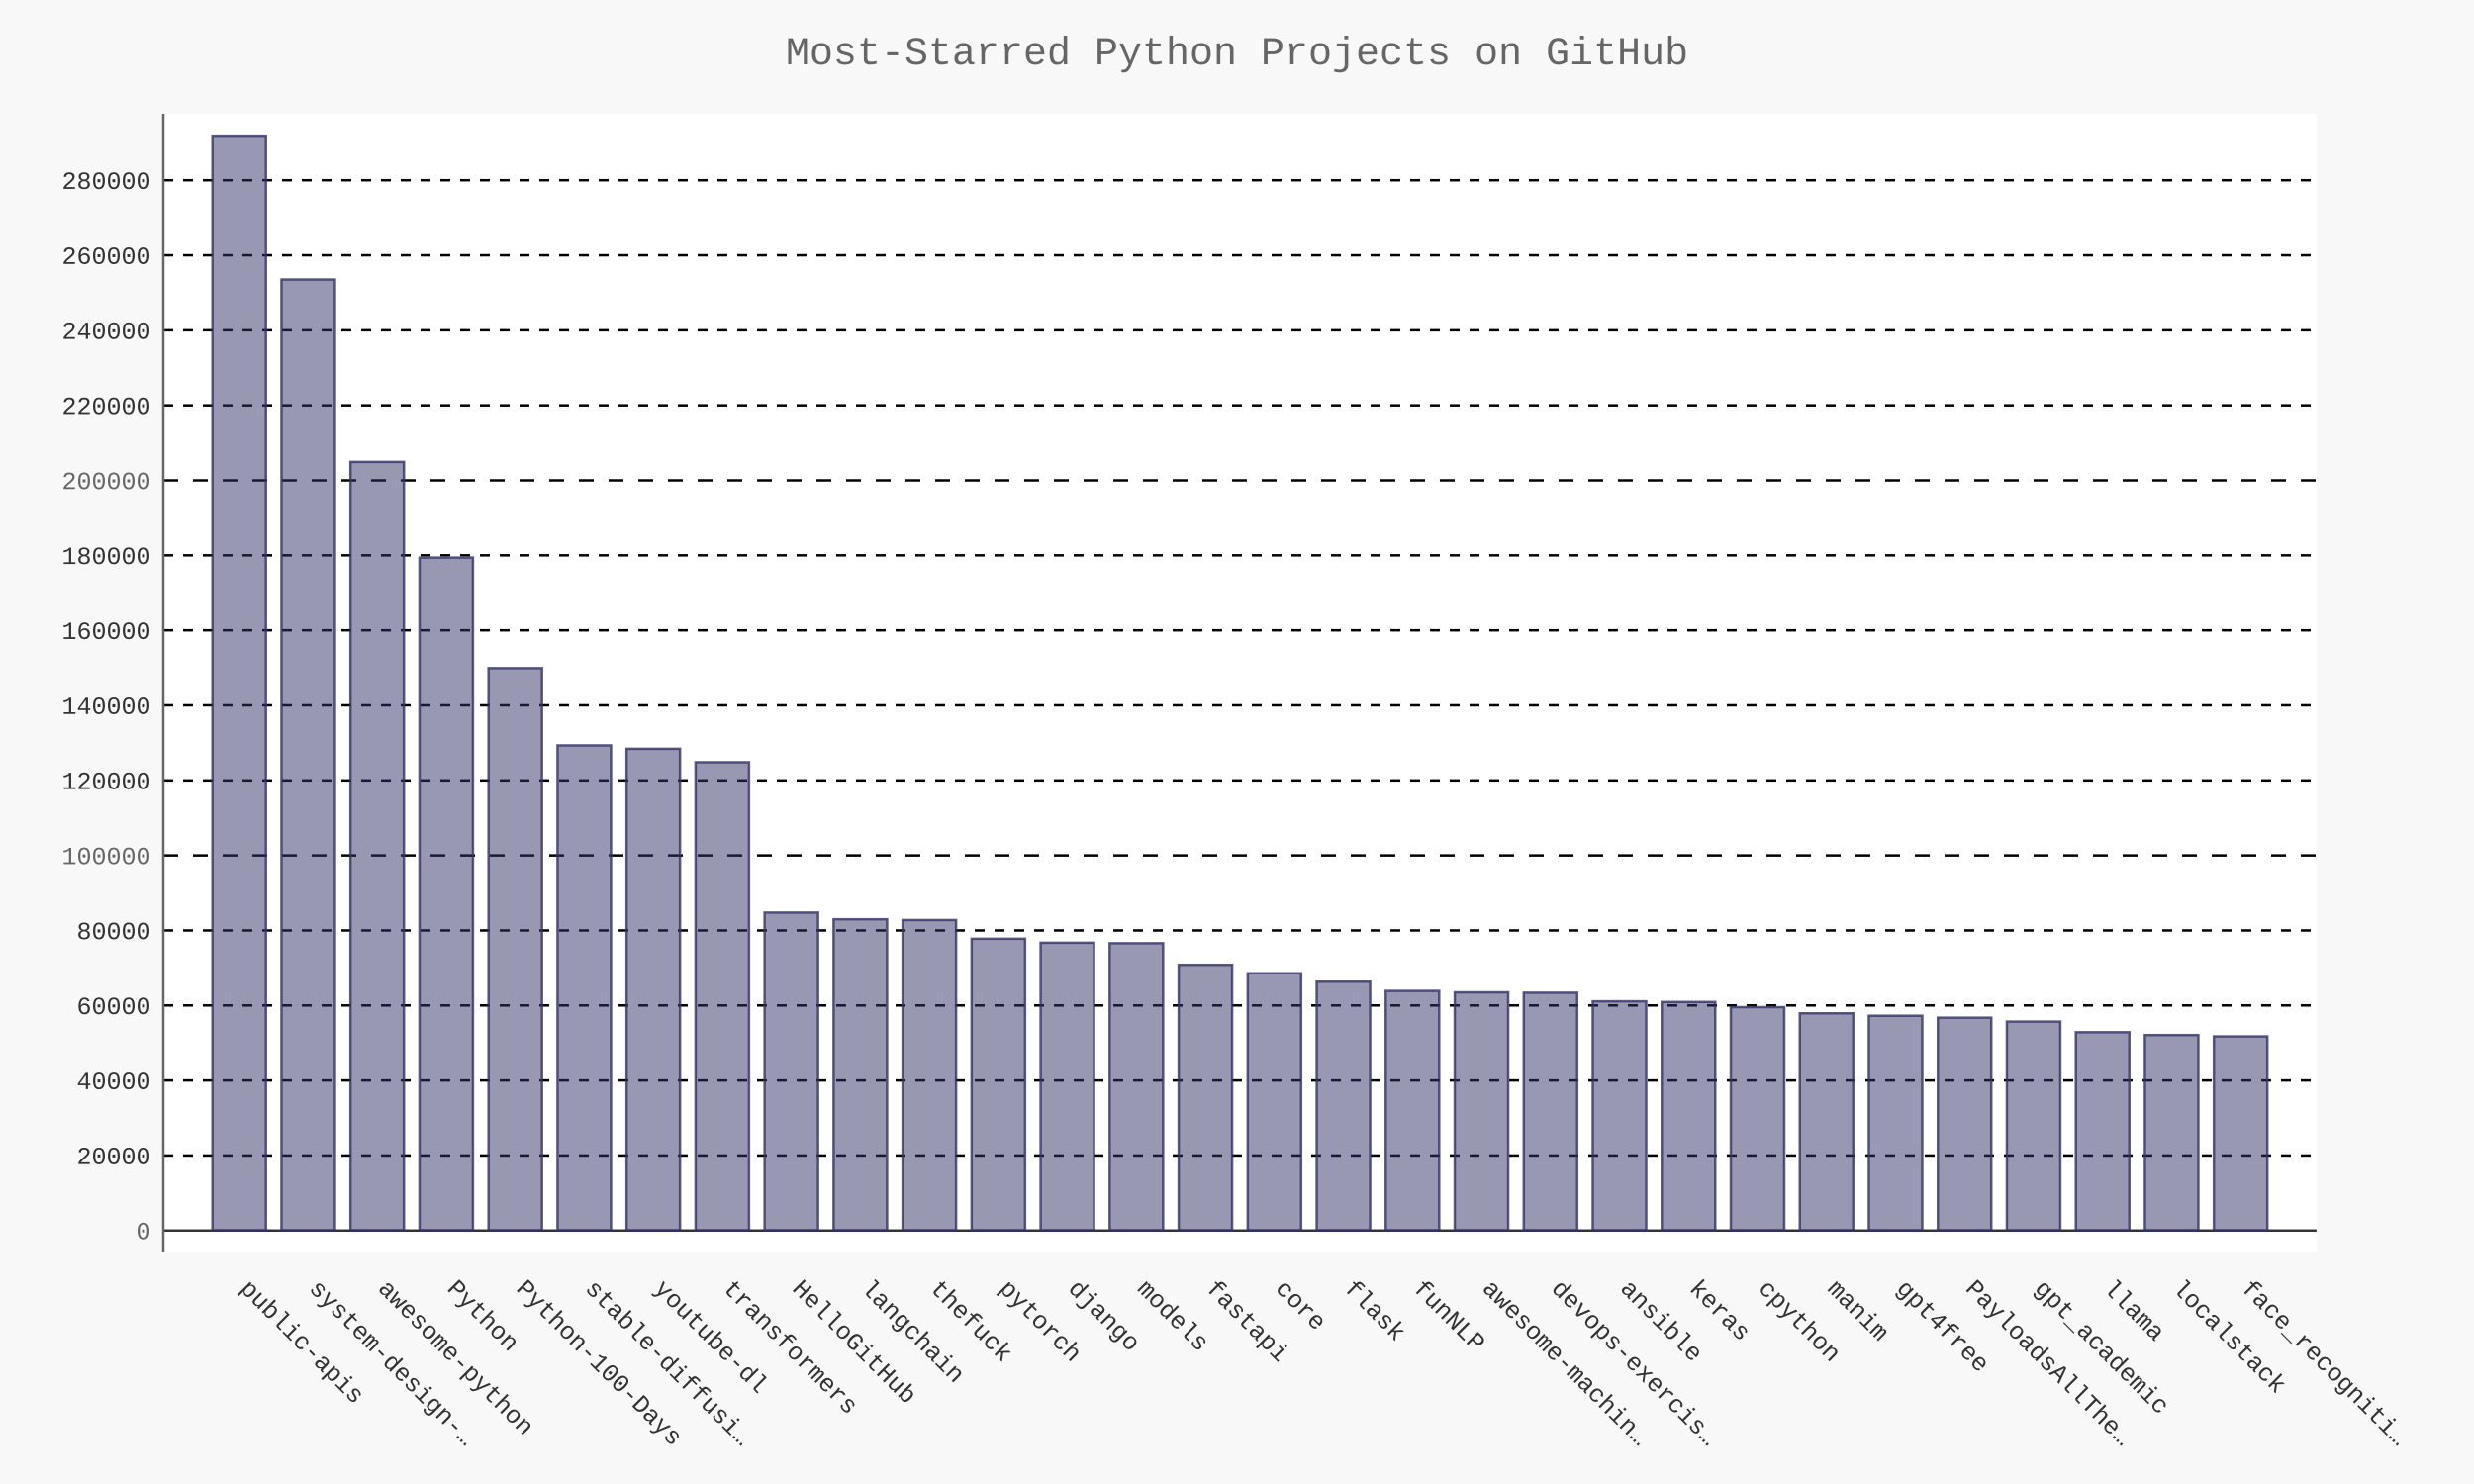
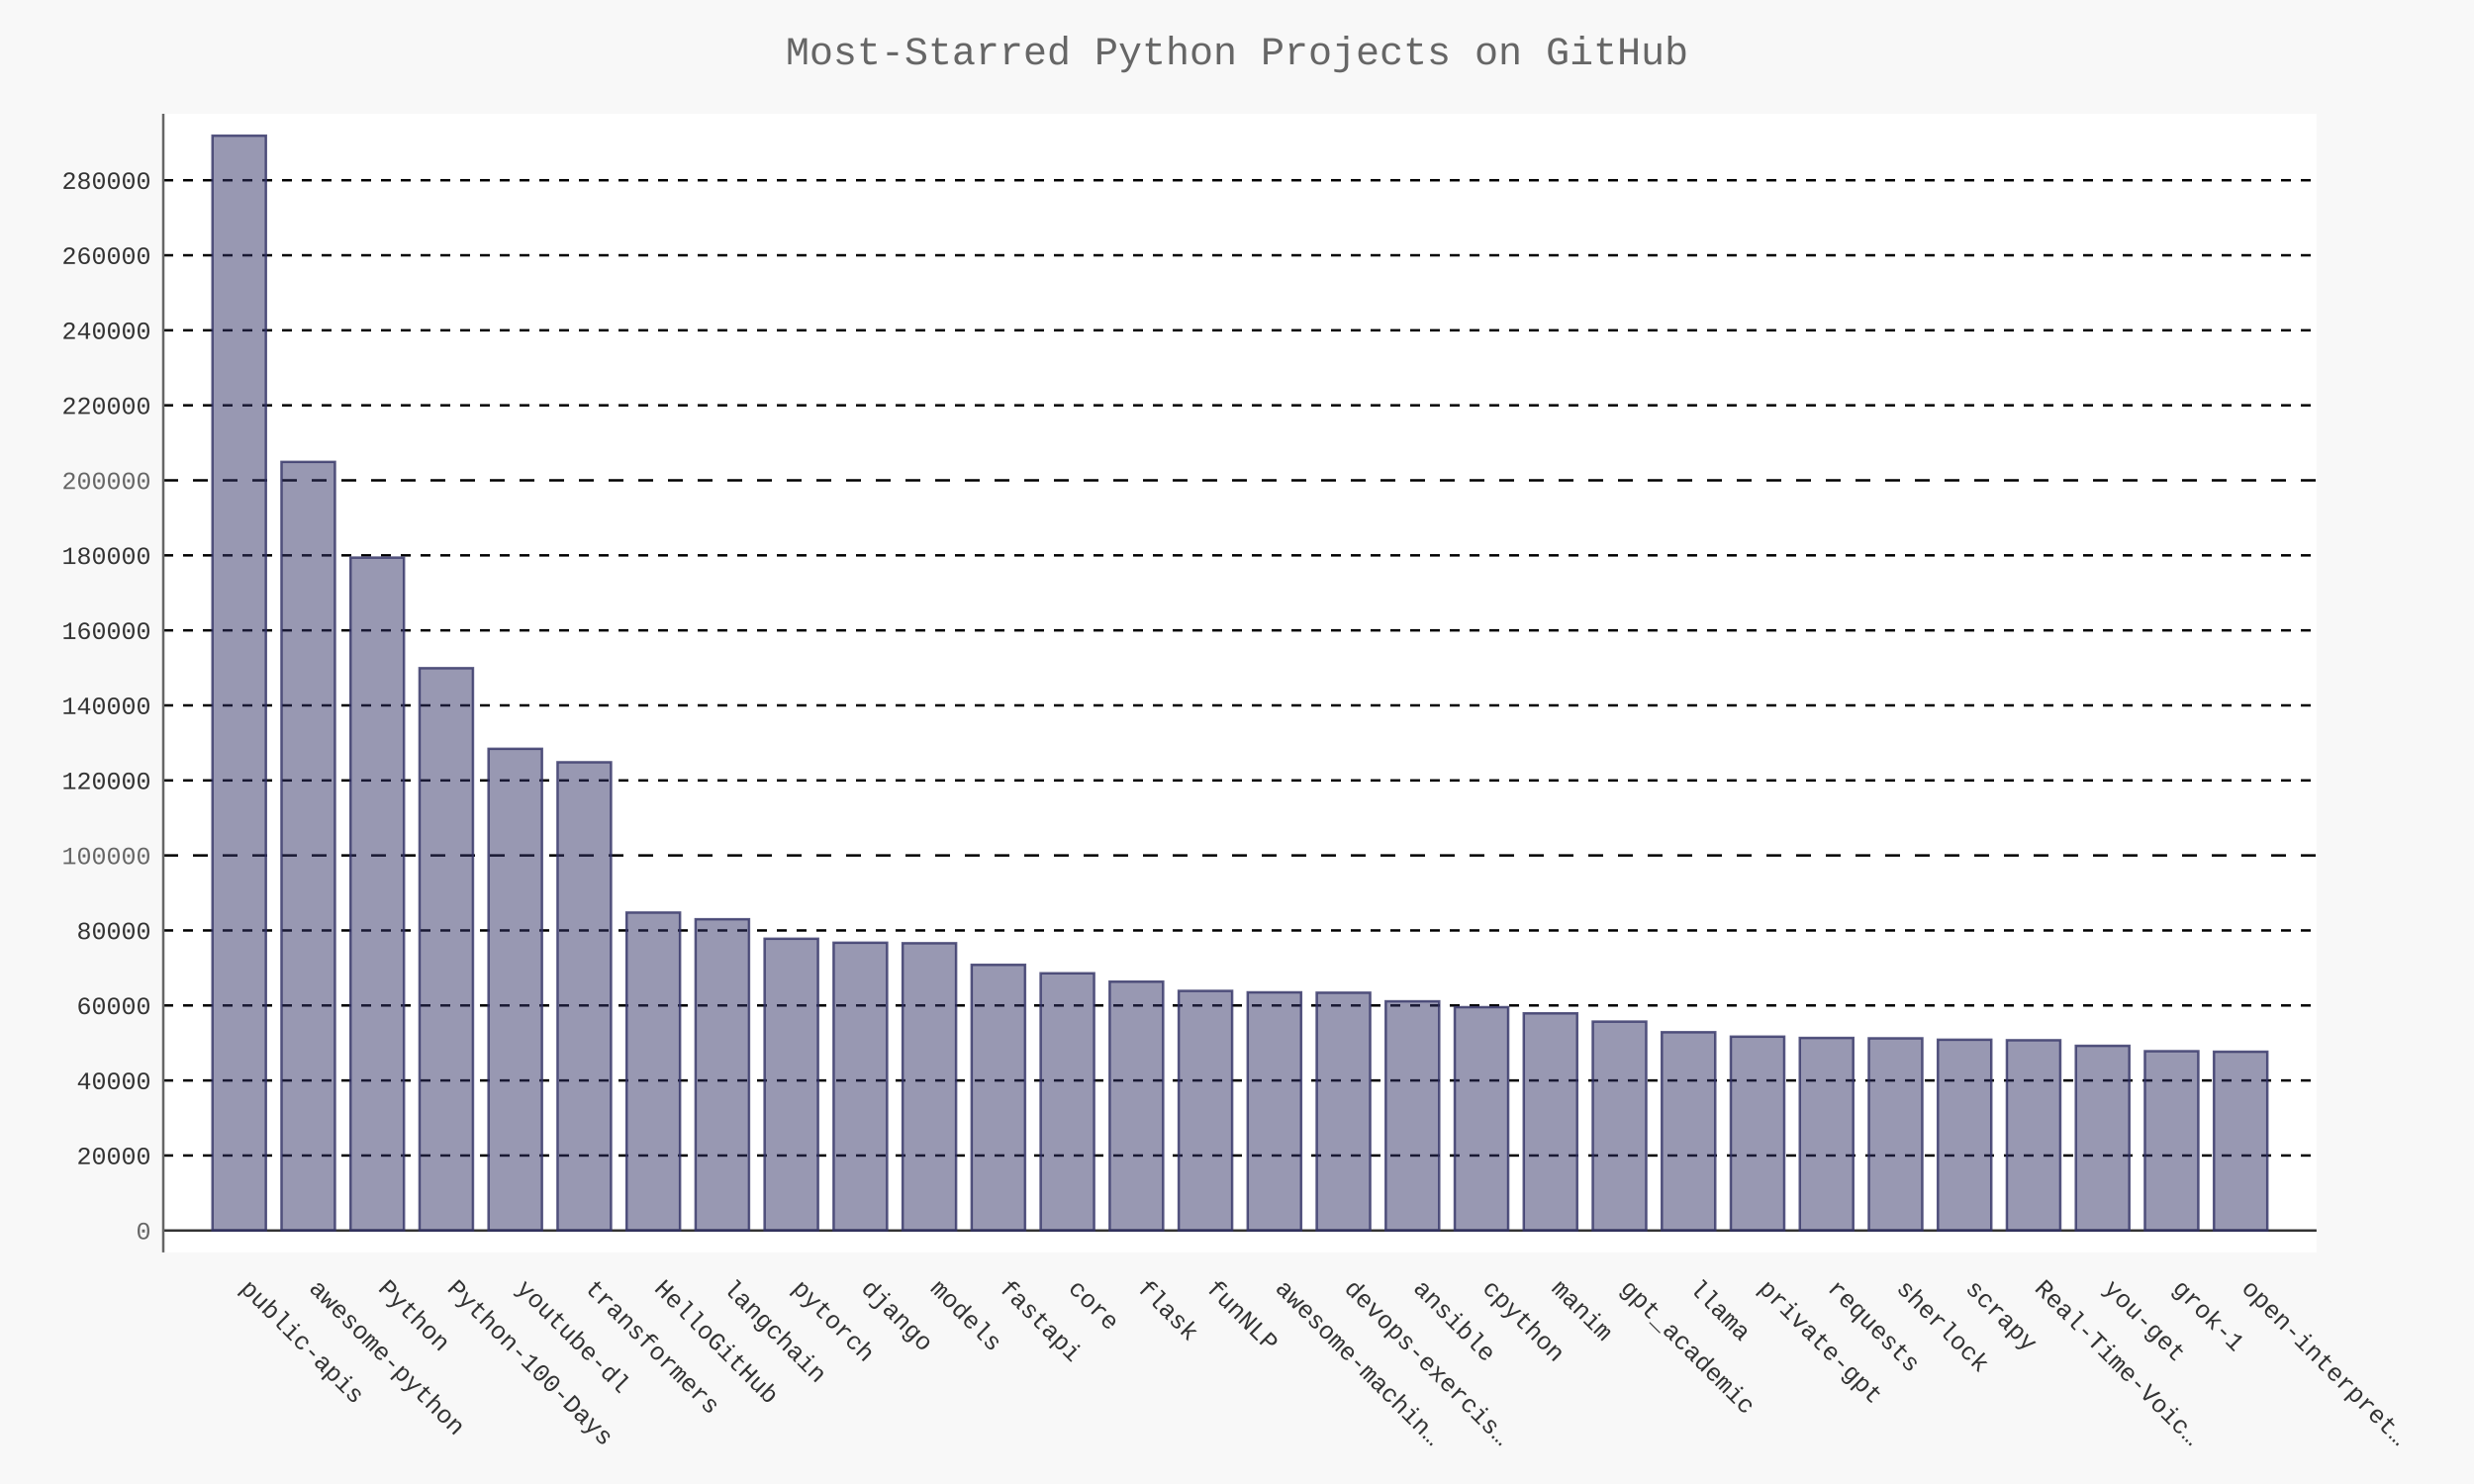
- <svg xmlns="http://www.w3.org/2000/svg" id="chart-898863b6-01c9-4261-a77c-8a66b9366a94" class="pygal-chart" viewBox="0 0 1000 600">
+ <svg xmlns="http://www.w3.org/2000/svg" id="chart-786ecb8c-6392-499e-9dd6-4bbf0edc27a3" class="pygal-chart" viewBox="0 0 1000 600">
  <defs>
-     <style type="text/css">#chart-898863b6-01c9-4261-a77c-8a66b9366a94{-webkit-user-select:none;-webkit-font-smoothing:antialiased;font-family:Consolas,"Liberation Mono",Menlo,Courier,monospace}#chart-898863b6-01c9-4261-a77c-8a66b9366a94 .title{font-family:Consolas,"Liberation Mono",Menlo,Courier,monospace;font-size:16px}#chart-898863b6-01c9-4261-a77c-8a66b9366a94 .legends .legend text{font-family:Consolas,"Liberation Mono",Menlo,Courier,monospace;font-size:14px}#chart-898863b6-01c9-4261-a77c-8a66b9366a94 .axis text{font-family:Consolas,"Liberation Mono",Menlo,Courier,monospace;font-size:10px}#chart-898863b6-01c9-4261-a77c-8a66b9366a94 .axis text.major{font-family:Consolas,"Liberation Mono",Menlo,Courier,monospace;font-size:10px}#chart-898863b6-01c9-4261-a77c-8a66b9366a94 .text-overlay text.value{font-family:Consolas,"Liberation Mono",Menlo,Courier,monospace;font-size:16px}#chart-898863b6-01c9-4261-a77c-8a66b9366a94 .text-overlay text.label{font-family:Consolas,"Liberation Mono",Menlo,Courier,monospace;font-size:10px}#chart-898863b6-01c9-4261-a77c-8a66b9366a94 .tooltip{font-family:Consolas,"Liberation Mono",Menlo,Courier,monospace;font-size:14px}#chart-898863b6-01c9-4261-a77c-8a66b9366a94 text.no_data{font-family:Consolas,"Liberation Mono",Menlo,Courier,monospace;font-size:64px}
- #chart-898863b6-01c9-4261-a77c-8a66b9366a94{background-color:#f8f8f8}#chart-898863b6-01c9-4261-a77c-8a66b9366a94 path,#chart-898863b6-01c9-4261-a77c-8a66b9366a94 line,#chart-898863b6-01c9-4261-a77c-8a66b9366a94 rect,#chart-898863b6-01c9-4261-a77c-8a66b9366a94 circle{-webkit-transition:250ms ease-in;-moz-transition:250ms ease-in;transition:250ms ease-in}#chart-898863b6-01c9-4261-a77c-8a66b9366a94 .graph &gt; .background{fill:#f8f8f8}#chart-898863b6-01c9-4261-a77c-8a66b9366a94 .plot &gt; .background{fill:#ffffff}#chart-898863b6-01c9-4261-a77c-8a66b9366a94 .graph{fill:#333}#chart-898863b6-01c9-4261-a77c-8a66b9366a94 text.no_data{fill:#666}#chart-898863b6-01c9-4261-a77c-8a66b9366a94 .title{fill:#666}#chart-898863b6-01c9-4261-a77c-8a66b9366a94 .legends .legend text{fill:#333}#chart-898863b6-01c9-4261-a77c-8a66b9366a94 .legends .legend:hover text{fill:#666}#chart-898863b6-01c9-4261-a77c-8a66b9366a94 .axis .line{stroke:#666}#chart-898863b6-01c9-4261-a77c-8a66b9366a94 .axis .guide.line{stroke:rgba(0,0,0,0.5)}#chart-898863b6-01c9-4261-a77c-8a66b9366a94 .axis .major.line{stroke:#333}#chart-898863b6-01c9-4261-a77c-8a66b9366a94 .axis text.major{fill:#666}#chart-898863b6-01c9-4261-a77c-8a66b9366a94 .axis.y .guides:hover .guide.line,#chart-898863b6-01c9-4261-a77c-8a66b9366a94 .line-graph .axis.x .guides:hover .guide.line,#chart-898863b6-01c9-4261-a77c-8a66b9366a94 .stackedline-graph .axis.x .guides:hover .guide.line,#chart-898863b6-01c9-4261-a77c-8a66b9366a94 .xy-graph .axis.x .guides:hover .guide.line{stroke:#666}#chart-898863b6-01c9-4261-a77c-8a66b9366a94 .axis .guides:hover text{fill:#666}#chart-898863b6-01c9-4261-a77c-8a66b9366a94 .reactive{fill-opacity:.5;stroke-opacity:.8;stroke-width:1}#chart-898863b6-01c9-4261-a77c-8a66b9366a94 .ci{stroke:#333}#chart-898863b6-01c9-4261-a77c-8a66b9366a94 .reactive.active,#chart-898863b6-01c9-4261-a77c-8a66b9366a94 .active .reactive{fill-opacity:.9;stroke-opacity:.9;stroke-width:4}#chart-898863b6-01c9-4261-a77c-8a66b9366a94 .ci .reactive.active{stroke-width:1.5}#chart-898863b6-01c9-4261-a77c-8a66b9366a94 .series text{fill:#666}#chart-898863b6-01c9-4261-a77c-8a66b9366a94 .tooltip rect{fill:#ffffff;stroke:#666;-webkit-transition:opacity 250ms ease-in;-moz-transition:opacity 250ms ease-in;transition:opacity 250ms ease-in}#chart-898863b6-01c9-4261-a77c-8a66b9366a94 .tooltip .label{fill:#333}#chart-898863b6-01c9-4261-a77c-8a66b9366a94 .tooltip .label{fill:#333}#chart-898863b6-01c9-4261-a77c-8a66b9366a94 .tooltip .legend{font-size:.8em;fill:rgba(0,0,0,0.5)}#chart-898863b6-01c9-4261-a77c-8a66b9366a94 .tooltip .x_label{font-size:.6em;fill:#666}#chart-898863b6-01c9-4261-a77c-8a66b9366a94 .tooltip .xlink{font-size:.5em;text-decoration:underline}#chart-898863b6-01c9-4261-a77c-8a66b9366a94 .tooltip .value{font-size:1.5em}#chart-898863b6-01c9-4261-a77c-8a66b9366a94 .bound{font-size:.5em}#chart-898863b6-01c9-4261-a77c-8a66b9366a94 .max-value{font-size:.75em;fill:rgba(0,0,0,0.5)}#chart-898863b6-01c9-4261-a77c-8a66b9366a94 .map-element{fill:#ffffff;stroke:rgba(0,0,0,0.5) !important}#chart-898863b6-01c9-4261-a77c-8a66b9366a94 .map-element .reactive{fill-opacity:inherit;stroke-opacity:inherit}#chart-898863b6-01c9-4261-a77c-8a66b9366a94 .color-0,#chart-898863b6-01c9-4261-a77c-8a66b9366a94 .color-0 a:visited{stroke:#333366;fill:#333366}#chart-898863b6-01c9-4261-a77c-8a66b9366a94 .text-overlay .color-0 text{fill:black}
- #chart-898863b6-01c9-4261-a77c-8a66b9366a94 text.no_data{text-anchor:middle}#chart-898863b6-01c9-4261-a77c-8a66b9366a94 .guide.line{fill:none}#chart-898863b6-01c9-4261-a77c-8a66b9366a94 .centered{text-anchor:middle}#chart-898863b6-01c9-4261-a77c-8a66b9366a94 .title{text-anchor:middle}#chart-898863b6-01c9-4261-a77c-8a66b9366a94 .legends .legend text{fill-opacity:1}#chart-898863b6-01c9-4261-a77c-8a66b9366a94 .axis.x text{text-anchor:middle}#chart-898863b6-01c9-4261-a77c-8a66b9366a94 .axis.x:not(.web) text[transform]{text-anchor:start}#chart-898863b6-01c9-4261-a77c-8a66b9366a94 .axis.x:not(.web) text[transform].backwards{text-anchor:end}#chart-898863b6-01c9-4261-a77c-8a66b9366a94 .axis.y text{text-anchor:end}#chart-898863b6-01c9-4261-a77c-8a66b9366a94 .axis.y text[transform].backwards{text-anchor:start}#chart-898863b6-01c9-4261-a77c-8a66b9366a94 .axis.y2 text{text-anchor:start}#chart-898863b6-01c9-4261-a77c-8a66b9366a94 .axis.y2 text[transform].backwards{text-anchor:end}#chart-898863b6-01c9-4261-a77c-8a66b9366a94 .axis .guide.line{stroke-dasharray:4,4;stroke:black}#chart-898863b6-01c9-4261-a77c-8a66b9366a94 .axis .major.guide.line{stroke-dasharray:6,6;stroke:black}#chart-898863b6-01c9-4261-a77c-8a66b9366a94 .horizontal .axis.y .guide.line,#chart-898863b6-01c9-4261-a77c-8a66b9366a94 .horizontal .axis.y2 .guide.line,#chart-898863b6-01c9-4261-a77c-8a66b9366a94 .vertical .axis.x .guide.line{opacity:0}#chart-898863b6-01c9-4261-a77c-8a66b9366a94 .horizontal .axis.always_show .guide.line,#chart-898863b6-01c9-4261-a77c-8a66b9366a94 .vertical .axis.always_show .guide.line{opacity:1 !important}#chart-898863b6-01c9-4261-a77c-8a66b9366a94 .axis.y .guides:hover .guide.line,#chart-898863b6-01c9-4261-a77c-8a66b9366a94 .axis.y2 .guides:hover .guide.line,#chart-898863b6-01c9-4261-a77c-8a66b9366a94 .axis.x .guides:hover .guide.line{opacity:1}#chart-898863b6-01c9-4261-a77c-8a66b9366a94 .axis .guides:hover text{opacity:1}#chart-898863b6-01c9-4261-a77c-8a66b9366a94 .nofill{fill:none}#chart-898863b6-01c9-4261-a77c-8a66b9366a94 .subtle-fill{fill-opacity:.2}#chart-898863b6-01c9-4261-a77c-8a66b9366a94 .dot{stroke-width:1px;fill-opacity:1;stroke-opacity:1}#chart-898863b6-01c9-4261-a77c-8a66b9366a94 .dot.active{stroke-width:5px}#chart-898863b6-01c9-4261-a77c-8a66b9366a94 .dot.negative{fill:transparent}#chart-898863b6-01c9-4261-a77c-8a66b9366a94 text,#chart-898863b6-01c9-4261-a77c-8a66b9366a94 tspan{stroke:none !important}#chart-898863b6-01c9-4261-a77c-8a66b9366a94 .series text.active{opacity:1}#chart-898863b6-01c9-4261-a77c-8a66b9366a94 .tooltip rect{fill-opacity:.95;stroke-width:.5}#chart-898863b6-01c9-4261-a77c-8a66b9366a94 .tooltip text{fill-opacity:1}#chart-898863b6-01c9-4261-a77c-8a66b9366a94 .showable{visibility:hidden}#chart-898863b6-01c9-4261-a77c-8a66b9366a94 .showable.shown{visibility:visible}#chart-898863b6-01c9-4261-a77c-8a66b9366a94 .gauge-background{fill:rgba(229,229,229,1);stroke:none}#chart-898863b6-01c9-4261-a77c-8a66b9366a94 .bg-lines{stroke:#f8f8f8;stroke-width:2px}</style>
+     <style type="text/css">#chart-786ecb8c-6392-499e-9dd6-4bbf0edc27a3{-webkit-user-select:none;-webkit-font-smoothing:antialiased;font-family:Consolas,"Liberation Mono",Menlo,Courier,monospace}#chart-786ecb8c-6392-499e-9dd6-4bbf0edc27a3 .title{font-family:Consolas,"Liberation Mono",Menlo,Courier,monospace;font-size:16px}#chart-786ecb8c-6392-499e-9dd6-4bbf0edc27a3 .legends .legend text{font-family:Consolas,"Liberation Mono",Menlo,Courier,monospace;font-size:14px}#chart-786ecb8c-6392-499e-9dd6-4bbf0edc27a3 .axis text{font-family:Consolas,"Liberation Mono",Menlo,Courier,monospace;font-size:10px}#chart-786ecb8c-6392-499e-9dd6-4bbf0edc27a3 .axis text.major{font-family:Consolas,"Liberation Mono",Menlo,Courier,monospace;font-size:10px}#chart-786ecb8c-6392-499e-9dd6-4bbf0edc27a3 .text-overlay text.value{font-family:Consolas,"Liberation Mono",Menlo,Courier,monospace;font-size:16px}#chart-786ecb8c-6392-499e-9dd6-4bbf0edc27a3 .text-overlay text.label{font-family:Consolas,"Liberation Mono",Menlo,Courier,monospace;font-size:10px}#chart-786ecb8c-6392-499e-9dd6-4bbf0edc27a3 .tooltip{font-family:Consolas,"Liberation Mono",Menlo,Courier,monospace;font-size:14px}#chart-786ecb8c-6392-499e-9dd6-4bbf0edc27a3 text.no_data{font-family:Consolas,"Liberation Mono",Menlo,Courier,monospace;font-size:64px}
+ #chart-786ecb8c-6392-499e-9dd6-4bbf0edc27a3{background-color:#f8f8f8}#chart-786ecb8c-6392-499e-9dd6-4bbf0edc27a3 path,#chart-786ecb8c-6392-499e-9dd6-4bbf0edc27a3 line,#chart-786ecb8c-6392-499e-9dd6-4bbf0edc27a3 rect,#chart-786ecb8c-6392-499e-9dd6-4bbf0edc27a3 circle{-webkit-transition:250ms ease-in;-moz-transition:250ms ease-in;transition:250ms ease-in}#chart-786ecb8c-6392-499e-9dd6-4bbf0edc27a3 .graph &gt; .background{fill:#f8f8f8}#chart-786ecb8c-6392-499e-9dd6-4bbf0edc27a3 .plot &gt; .background{fill:#ffffff}#chart-786ecb8c-6392-499e-9dd6-4bbf0edc27a3 .graph{fill:#333}#chart-786ecb8c-6392-499e-9dd6-4bbf0edc27a3 text.no_data{fill:#666}#chart-786ecb8c-6392-499e-9dd6-4bbf0edc27a3 .title{fill:#666}#chart-786ecb8c-6392-499e-9dd6-4bbf0edc27a3 .legends .legend text{fill:#333}#chart-786ecb8c-6392-499e-9dd6-4bbf0edc27a3 .legends .legend:hover text{fill:#666}#chart-786ecb8c-6392-499e-9dd6-4bbf0edc27a3 .axis .line{stroke:#666}#chart-786ecb8c-6392-499e-9dd6-4bbf0edc27a3 .axis .guide.line{stroke:rgba(0,0,0,0.5)}#chart-786ecb8c-6392-499e-9dd6-4bbf0edc27a3 .axis .major.line{stroke:#333}#chart-786ecb8c-6392-499e-9dd6-4bbf0edc27a3 .axis text.major{fill:#666}#chart-786ecb8c-6392-499e-9dd6-4bbf0edc27a3 .axis.y .guides:hover .guide.line,#chart-786ecb8c-6392-499e-9dd6-4bbf0edc27a3 .line-graph .axis.x .guides:hover .guide.line,#chart-786ecb8c-6392-499e-9dd6-4bbf0edc27a3 .stackedline-graph .axis.x .guides:hover .guide.line,#chart-786ecb8c-6392-499e-9dd6-4bbf0edc27a3 .xy-graph .axis.x .guides:hover .guide.line{stroke:#666}#chart-786ecb8c-6392-499e-9dd6-4bbf0edc27a3 .axis .guides:hover text{fill:#666}#chart-786ecb8c-6392-499e-9dd6-4bbf0edc27a3 .reactive{fill-opacity:.5;stroke-opacity:.8;stroke-width:1}#chart-786ecb8c-6392-499e-9dd6-4bbf0edc27a3 .ci{stroke:#333}#chart-786ecb8c-6392-499e-9dd6-4bbf0edc27a3 .reactive.active,#chart-786ecb8c-6392-499e-9dd6-4bbf0edc27a3 .active .reactive{fill-opacity:.9;stroke-opacity:.9;stroke-width:4}#chart-786ecb8c-6392-499e-9dd6-4bbf0edc27a3 .ci .reactive.active{stroke-width:1.5}#chart-786ecb8c-6392-499e-9dd6-4bbf0edc27a3 .series text{fill:#666}#chart-786ecb8c-6392-499e-9dd6-4bbf0edc27a3 .tooltip rect{fill:#ffffff;stroke:#666;-webkit-transition:opacity 250ms ease-in;-moz-transition:opacity 250ms ease-in;transition:opacity 250ms ease-in}#chart-786ecb8c-6392-499e-9dd6-4bbf0edc27a3 .tooltip .label{fill:#333}#chart-786ecb8c-6392-499e-9dd6-4bbf0edc27a3 .tooltip .label{fill:#333}#chart-786ecb8c-6392-499e-9dd6-4bbf0edc27a3 .tooltip .legend{font-size:.8em;fill:rgba(0,0,0,0.5)}#chart-786ecb8c-6392-499e-9dd6-4bbf0edc27a3 .tooltip .x_label{font-size:.6em;fill:#666}#chart-786ecb8c-6392-499e-9dd6-4bbf0edc27a3 .tooltip .xlink{font-size:.5em;text-decoration:underline}#chart-786ecb8c-6392-499e-9dd6-4bbf0edc27a3 .tooltip .value{font-size:1.5em}#chart-786ecb8c-6392-499e-9dd6-4bbf0edc27a3 .bound{font-size:.5em}#chart-786ecb8c-6392-499e-9dd6-4bbf0edc27a3 .max-value{font-size:.75em;fill:rgba(0,0,0,0.5)}#chart-786ecb8c-6392-499e-9dd6-4bbf0edc27a3 .map-element{fill:#ffffff;stroke:rgba(0,0,0,0.5) !important}#chart-786ecb8c-6392-499e-9dd6-4bbf0edc27a3 .map-element .reactive{fill-opacity:inherit;stroke-opacity:inherit}#chart-786ecb8c-6392-499e-9dd6-4bbf0edc27a3 .color-0,#chart-786ecb8c-6392-499e-9dd6-4bbf0edc27a3 .color-0 a:visited{stroke:#333366;fill:#333366}#chart-786ecb8c-6392-499e-9dd6-4bbf0edc27a3 .text-overlay .color-0 text{fill:black}
+ #chart-786ecb8c-6392-499e-9dd6-4bbf0edc27a3 text.no_data{text-anchor:middle}#chart-786ecb8c-6392-499e-9dd6-4bbf0edc27a3 .guide.line{fill:none}#chart-786ecb8c-6392-499e-9dd6-4bbf0edc27a3 .centered{text-anchor:middle}#chart-786ecb8c-6392-499e-9dd6-4bbf0edc27a3 .title{text-anchor:middle}#chart-786ecb8c-6392-499e-9dd6-4bbf0edc27a3 .legends .legend text{fill-opacity:1}#chart-786ecb8c-6392-499e-9dd6-4bbf0edc27a3 .axis.x text{text-anchor:middle}#chart-786ecb8c-6392-499e-9dd6-4bbf0edc27a3 .axis.x:not(.web) text[transform]{text-anchor:start}#chart-786ecb8c-6392-499e-9dd6-4bbf0edc27a3 .axis.x:not(.web) text[transform].backwards{text-anchor:end}#chart-786ecb8c-6392-499e-9dd6-4bbf0edc27a3 .axis.y text{text-anchor:end}#chart-786ecb8c-6392-499e-9dd6-4bbf0edc27a3 .axis.y text[transform].backwards{text-anchor:start}#chart-786ecb8c-6392-499e-9dd6-4bbf0edc27a3 .axis.y2 text{text-anchor:start}#chart-786ecb8c-6392-499e-9dd6-4bbf0edc27a3 .axis.y2 text[transform].backwards{text-anchor:end}#chart-786ecb8c-6392-499e-9dd6-4bbf0edc27a3 .axis .guide.line{stroke-dasharray:4,4;stroke:black}#chart-786ecb8c-6392-499e-9dd6-4bbf0edc27a3 .axis .major.guide.line{stroke-dasharray:6,6;stroke:black}#chart-786ecb8c-6392-499e-9dd6-4bbf0edc27a3 .horizontal .axis.y .guide.line,#chart-786ecb8c-6392-499e-9dd6-4bbf0edc27a3 .horizontal .axis.y2 .guide.line,#chart-786ecb8c-6392-499e-9dd6-4bbf0edc27a3 .vertical .axis.x .guide.line{opacity:0}#chart-786ecb8c-6392-499e-9dd6-4bbf0edc27a3 .horizontal .axis.always_show .guide.line,#chart-786ecb8c-6392-499e-9dd6-4bbf0edc27a3 .vertical .axis.always_show .guide.line{opacity:1 !important}#chart-786ecb8c-6392-499e-9dd6-4bbf0edc27a3 .axis.y .guides:hover .guide.line,#chart-786ecb8c-6392-499e-9dd6-4bbf0edc27a3 .axis.y2 .guides:hover .guide.line,#chart-786ecb8c-6392-499e-9dd6-4bbf0edc27a3 .axis.x .guides:hover .guide.line{opacity:1}#chart-786ecb8c-6392-499e-9dd6-4bbf0edc27a3 .axis .guides:hover text{opacity:1}#chart-786ecb8c-6392-499e-9dd6-4bbf0edc27a3 .nofill{fill:none}#chart-786ecb8c-6392-499e-9dd6-4bbf0edc27a3 .subtle-fill{fill-opacity:.2}#chart-786ecb8c-6392-499e-9dd6-4bbf0edc27a3 .dot{stroke-width:1px;fill-opacity:1;stroke-opacity:1}#chart-786ecb8c-6392-499e-9dd6-4bbf0edc27a3 .dot.active{stroke-width:5px}#chart-786ecb8c-6392-499e-9dd6-4bbf0edc27a3 .dot.negative{fill:transparent}#chart-786ecb8c-6392-499e-9dd6-4bbf0edc27a3 text,#chart-786ecb8c-6392-499e-9dd6-4bbf0edc27a3 tspan{stroke:none !important}#chart-786ecb8c-6392-499e-9dd6-4bbf0edc27a3 .series text.active{opacity:1}#chart-786ecb8c-6392-499e-9dd6-4bbf0edc27a3 .tooltip rect{fill-opacity:.95;stroke-width:.5}#chart-786ecb8c-6392-499e-9dd6-4bbf0edc27a3 .tooltip text{fill-opacity:1}#chart-786ecb8c-6392-499e-9dd6-4bbf0edc27a3 .showable{visibility:hidden}#chart-786ecb8c-6392-499e-9dd6-4bbf0edc27a3 .showable.shown{visibility:visible}#chart-786ecb8c-6392-499e-9dd6-4bbf0edc27a3 .gauge-background{fill:rgba(229,229,229,1);stroke:none}#chart-786ecb8c-6392-499e-9dd6-4bbf0edc27a3 .bg-lines{stroke:#f8f8f8;stroke-width:2px}</style>
  </defs>
  <g class="graph bar-graph vertical">
    <rect x="0" y="0" width="1000" height="600" class="background" />
    <g transform="translate(66, 46)" class="plot">
      <rect x="0" y="0" width="870.36" height="460.36" class="background" />
      <g class="axis y always_show">
        <g class="guides">
          <path d="M0 451.507 h870.36" class="axis major line" />
          <text x="-5" y="455.007" class="major">0</text>
        </g>
        <g class="guides">
          <path d="M0 421.177 h870.36" class="guide line" />
          <text x="-5" y="424.677" class="">20000</text>
        </g>
        <g class="guides">
          <path d="M0 390.846 h870.36" class="guide line" />
          <text x="-5" y="394.346" class="">40000</text>
        </g>
        <g class="guides">
          <path d="M0 360.516 h870.36" class="guide line" />
          <text x="-5" y="364.016" class="">60000</text>
        </g>
        <g class="guides">
          <path d="M0 330.186 h870.36" class="guide line" />
          <text x="-5" y="333.686" class="">80000</text>
        </g>
        <g class="guides">
          <path d="M0 299.855 h870.36" class="major guide line" />
          <text x="-5" y="303.355" class="major">100000</text>
        </g>
        <g class="guides">
          <path d="M0 269.525 h870.36" class="guide line" />
          <text x="-5" y="273.025" class="">120000</text>
        </g>
        <g class="guides">
          <path d="M0 239.194 h870.36" class="guide line" />
          <text x="-5" y="242.694" class="">140000</text>
        </g>
        <g class="guides">
          <path d="M0 208.864 h870.36" class="guide line" />
          <text x="-5" y="212.364" class="">160000</text>
        </g>
        <g class="guides">
          <path d="M0 178.534 h870.36" class="guide line" />
          <text x="-5" y="182.034" class="">180000</text>
        </g>
        <g class="guides">
          <path d="M0 148.203 h870.36" class="major guide line" />
          <text x="-5" y="151.703" class="major">200000</text>
        </g>
        <g class="guides">
          <path d="M0 117.873 h870.36" class="guide line" />
          <text x="-5" y="121.373" class="">220000</text>
        </g>
        <g class="guides">
          <path d="M0 87.542 h870.36" class="guide line" />
          <text x="-5" y="91.042" class="">240000</text>
        </g>
        <g class="guides">
          <path d="M0 57.212 h870.36" class="guide line" />
          <text x="-5" y="60.712" class="">260000</text>
        </g>
        <g class="guides">
          <path d="M0 26.881 h870.36" class="guide line" />
          <text x="-5" y="30.381" class="">280000</text>
        </g>
      </g>
      <g class="axis x">
        <path d="M0 0 v460.36" class="line" />
        <g class="guides">
          <path d="M30.686 0 v460.36" class="guide line" />
          <text x="30.686" y="475.36" class="" transform="rotate(45 30.68578 475.3604)">public-apis</text>
        </g>
        <g class="guides">
          <path d="M58.582 0 v460.36" class="guide line" />
-           <text x="58.582" y="475.36" class="" transform="rotate(45 58.58195 475.3604)">system-design-…</text>
+           <text x="58.582" y="475.36" class="" transform="rotate(45 58.58195 475.3604)">awesome-python</text>
        </g>
        <g class="guides">
          <path d="M86.478 0 v460.36" class="guide line" />
-           <text x="86.478" y="475.36" class="" transform="rotate(45 86.47812 475.3604)">awesome-python</text>
+           <text x="86.478" y="475.36" class="" transform="rotate(45 86.47812 475.3604)">Python</text>
        </g>
        <g class="guides">
          <path d="M114.374 0 v460.36" class="guide line" />
-           <text x="114.374" y="475.36" class="" transform="rotate(45 114.3743 475.3604)">Python</text>
+           <text x="114.374" y="475.36" class="" transform="rotate(45 114.3743 475.3604)">Python-100-Days</text>
        </g>
        <g class="guides">
          <path d="M142.27 0 v460.36" class="guide line" />
-           <text x="142.27" y="475.36" class="" transform="rotate(45 142.2704 475.3604)">Python-100-Days</text>
+           <text x="142.27" y="475.36" class="" transform="rotate(45 142.2704 475.3604)">youtube-dl</text>
        </g>
        <g class="guides">
          <path d="M170.167 0 v460.36" class="guide line" />
-           <text x="170.167" y="475.36" class="" transform="rotate(45 170.1666 475.3604)">stable-diffusi…</text>
+           <text x="170.167" y="475.36" class="" transform="rotate(45 170.1666 475.3604)">transformers</text>
        </g>
        <g class="guides">
          <path d="M198.063 0 v460.36" class="guide line" />
-           <text x="198.063" y="475.36" class="" transform="rotate(45 198.0628 475.3604)">youtube-dl</text>
+           <text x="198.063" y="475.36" class="" transform="rotate(45 198.0628 475.3604)">HelloGitHub</text>
        </g>
        <g class="guides">
          <path d="M225.959 0 v460.36" class="guide line" />
-           <text x="225.959" y="475.36" class="" transform="rotate(45 225.9589 475.3604)">transformers</text>
+           <text x="225.959" y="475.36" class="" transform="rotate(45 225.9589 475.3604)">langchain</text>
        </g>
        <g class="guides">
          <path d="M253.855 0 v460.36" class="guide line" />
-           <text x="253.855" y="475.36" class="" transform="rotate(45 253.8551 475.3604)">HelloGitHub</text>
+           <text x="253.855" y="475.36" class="" transform="rotate(45 253.8551 475.3604)">pytorch</text>
        </g>
        <g class="guides">
          <path d="M281.751 0 v460.36" class="guide line" />
-           <text x="281.751" y="475.36" class="" transform="rotate(45 281.7513 475.3604)">langchain</text>
+           <text x="281.751" y="475.36" class="" transform="rotate(45 281.7513 475.3604)">django</text>
        </g>
        <g class="guides">
          <path d="M309.647 0 v460.36" class="guide line" />
-           <text x="309.647" y="475.36" class="" transform="rotate(45 309.6474 475.3604)">thefuck</text>
+           <text x="309.647" y="475.36" class="" transform="rotate(45 309.6474 475.3604)">models</text>
        </g>
        <g class="guides">
          <path d="M337.544 0 v460.36" class="guide line" />
-           <text x="337.544" y="475.36" class="" transform="rotate(45 337.5436 475.3604)">pytorch</text>
+           <text x="337.544" y="475.36" class="" transform="rotate(45 337.5436 475.3604)">fastapi</text>
        </g>
        <g class="guides">
          <path d="M365.44 0 v460.36" class="guide line" />
-           <text x="365.44" y="475.36" class="" transform="rotate(45 365.4398 475.3604)">django</text>
+           <text x="365.44" y="475.36" class="" transform="rotate(45 365.4398 475.3604)">core</text>
        </g>
        <g class="guides">
          <path d="M393.336 0 v460.36" class="guide line" />
-           <text x="393.336" y="475.36" class="" transform="rotate(45 393.3359 475.3604)">models</text>
+           <text x="393.336" y="475.36" class="" transform="rotate(45 393.3359 475.3604)">flask</text>
        </g>
        <g class="guides">
          <path d="M421.232 0 v460.36" class="guide line" />
-           <text x="421.232" y="475.36" class="" transform="rotate(45 421.2321 475.3604)">fastapi</text>
+           <text x="421.232" y="475.36" class="" transform="rotate(45 421.2321 475.3604)">funNLP</text>
        </g>
        <g class="guides">
          <path d="M449.128 0 v460.36" class="guide line" />
-           <text x="449.128" y="475.36" class="" transform="rotate(45 449.1283 475.3604)">core</text>
+           <text x="449.128" y="475.36" class="" transform="rotate(45 449.1283 475.3604)">awesome-machin…</text>
        </g>
        <g class="guides">
          <path d="M477.024 0 v460.36" class="guide line" />
-           <text x="477.024" y="475.36" class="" transform="rotate(45 477.0244 475.3604)">flask</text>
+           <text x="477.024" y="475.36" class="" transform="rotate(45 477.0244 475.3604)">devops-exercis…</text>
        </g>
        <g class="guides">
          <path d="M504.921 0 v460.36" class="guide line" />
-           <text x="504.921" y="475.36" class="" transform="rotate(45 504.9206 475.3604)">funNLP</text>
+           <text x="504.921" y="475.36" class="" transform="rotate(45 504.9206 475.3604)">ansible</text>
        </g>
        <g class="guides">
          <path d="M532.817 0 v460.36" class="guide line" />
-           <text x="532.817" y="475.36" class="" transform="rotate(45 532.8168 475.3604)">awesome-machin…</text>
+           <text x="532.817" y="475.36" class="" transform="rotate(45 532.8168 475.3604)">cpython</text>
        </g>
        <g class="guides">
          <path d="M560.713 0 v460.36" class="guide line" />
-           <text x="560.713" y="475.36" class="" transform="rotate(45 560.7129 475.3604)">devops-exercis…</text>
+           <text x="560.713" y="475.36" class="" transform="rotate(45 560.7129 475.3604)">manim</text>
        </g>
        <g class="guides">
          <path d="M588.609 0 v460.36" class="guide line" />
-           <text x="588.609" y="475.36" class="" transform="rotate(45 588.6091 475.3604)">ansible</text>
+           <text x="588.609" y="475.36" class="" transform="rotate(45 588.6091 475.3604)">gpt_academic</text>
        </g>
        <g class="guides">
          <path d="M616.505 0 v460.36" class="guide line" />
-           <text x="616.505" y="475.36" class="" transform="rotate(45 616.5053 475.3604)">keras</text>
+           <text x="616.505" y="475.36" class="" transform="rotate(45 616.5053 475.3604)">llama</text>
        </g>
        <g class="guides">
          <path d="M644.401 0 v460.36" class="guide line" />
-           <text x="644.401" y="475.36" class="" transform="rotate(45 644.4014 475.3604)">cpython</text>
+           <text x="644.401" y="475.36" class="" transform="rotate(45 644.4014 475.3604)">private-gpt</text>
        </g>
        <g class="guides">
          <path d="M672.298 0 v460.36" class="guide line" />
-           <text x="672.298" y="475.36" class="" transform="rotate(45 672.2976 475.3604)">manim</text>
+           <text x="672.298" y="475.36" class="" transform="rotate(45 672.2976 475.3604)">requests</text>
        </g>
        <g class="guides">
          <path d="M700.194 0 v460.36" class="guide line" />
-           <text x="700.194" y="475.36" class="" transform="rotate(45 700.1938 475.3604)">gpt4free</text>
+           <text x="700.194" y="475.36" class="" transform="rotate(45 700.1938 475.3604)">sherlock</text>
        </g>
        <g class="guides">
          <path d="M728.09 0 v460.36" class="guide line" />
-           <text x="728.09" y="475.36" class="" transform="rotate(45 728.0899 475.3604)">PayloadsAllThe…</text>
+           <text x="728.09" y="475.36" class="" transform="rotate(45 728.0899 475.3604)">scrapy</text>
        </g>
        <g class="guides">
          <path d="M755.986 0 v460.36" class="guide line" />
-           <text x="755.986" y="475.36" class="" transform="rotate(45 755.9861 475.3604)">gpt_academic</text>
+           <text x="755.986" y="475.36" class="" transform="rotate(45 755.9861 475.3604)">Real-Time-Voic…</text>
        </g>
        <g class="guides">
          <path d="M783.882 0 v460.36" class="guide line" />
-           <text x="783.882" y="475.36" class="" transform="rotate(45 783.8823 475.3604)">llama</text>
+           <text x="783.882" y="475.36" class="" transform="rotate(45 783.8823 475.3604)">you-get</text>
        </g>
        <g class="guides">
          <path d="M811.778 0 v460.36" class="guide line" />
-           <text x="811.778" y="475.36" class="" transform="rotate(45 811.7784 475.3604)">localstack</text>
+           <text x="811.778" y="475.36" class="" transform="rotate(45 811.7784 475.3604)">grok-1</text>
        </g>
        <g class="guides">
          <path d="M839.675 0 v460.36" class="guide line" />
-           <text x="839.675" y="475.36" class="" transform="rotate(45 839.6746 475.3604)">face_recogniti…</text>
+           <text x="839.675" y="475.36" class="" transform="rotate(45 839.6746 475.3604)">open-interpret…</text>
        </g>
      </g>
      <g class="series serie-0 color-0">
        <g class="bars">
          <g class="bar">
            <rect x="19.884" y="8.853" rx="0" ry="0" width="21.603" height="442.654" class="rect reactive tooltip-trigger" />
          </g>
          <g class="bar">
-             <rect x="47.781" y="67.028" rx="0" ry="0" width="21.603" height="384.479" class="rect reactive tooltip-trigger" />
-           </g>
-           <g class="bar">
-             <rect x="75.677" y="140.748" rx="0" ry="0" width="21.603" height="310.759" class="rect reactive tooltip-trigger" />
-           </g>
-           <g class="bar">
-             <rect x="103.573" y="179.442" rx="0" ry="0" width="21.603" height="272.065" class="rect reactive tooltip-trigger" />
-           </g>
-           <g class="bar">
-             <rect x="131.469" y="224.149" rx="0" ry="0" width="21.603" height="227.358" class="rect reactive tooltip-trigger" />
-           </g>
-           <g class="bar">
-             <rect x="159.365" y="255.388" rx="0" ry="0" width="21.603" height="196.12" class="rect reactive tooltip-trigger" />
-           </g>
-           <g class="bar">
-             <rect x="187.261" y="256.75" rx="0" ry="0" width="21.603" height="194.758" class="rect reactive tooltip-trigger" />
-           </g>
-           <g class="bar">
-             <rect x="215.158" y="262.188" rx="0" ry="0" width="21.603" height="189.319" class="rect reactive tooltip-trigger" />
-           </g>
-           <g class="bar">
-             <rect x="243.054" y="322.959" rx="0" ry="0" width="21.603" height="128.548" class="rect reactive tooltip-trigger" />
-           </g>
-           <g class="bar">
-             <rect x="270.95" y="325.656" rx="0" ry="0" width="21.603" height="125.852" class="rect reactive tooltip-trigger" />
-           </g>
-           <g class="bar">
-             <rect x="298.846" y="325.974" rx="0" ry="0" width="21.603" height="125.533" class="rect reactive tooltip-trigger" />
-           </g>
-           <g class="bar">
-             <rect x="326.742" y="333.537" rx="0" ry="0" width="21.603" height="117.97" class="rect reactive tooltip-trigger" />
-           </g>
-           <g class="bar">
-             <rect x="354.638" y="335.148" rx="0" ry="0" width="21.603" height="116.36" class="rect reactive tooltip-trigger" />
-           </g>
-           <g class="bar">
-             <rect x="382.535" y="335.355" rx="0" ry="0" width="21.603" height="116.152" class="rect reactive tooltip-trigger" />
-           </g>
-           <g class="bar">
-             <rect x="410.431" y="344.086" rx="0" ry="0" width="21.603" height="107.421" class="rect reactive tooltip-trigger" />
-           </g>
-           <g class="bar">
-             <rect x="438.327" y="347.506" rx="0" ry="0" width="21.603" height="104.001" class="rect reactive tooltip-trigger" />
-           </g>
-           <g class="bar">
-             <rect x="466.223" y="350.897" rx="0" ry="0" width="21.603" height="100.611" class="rect reactive tooltip-trigger" />
-           </g>
-           <g class="bar">
-             <rect x="494.119" y="354.63" rx="0" ry="0" width="21.603" height="96.877" class="rect reactive tooltip-trigger" />
-           </g>
-           <g class="bar">
-             <rect x="522.015" y="355.213" rx="0" ry="0" width="21.603" height="96.295" class="rect reactive tooltip-trigger" />
-           </g>
-           <g class="bar">
-             <rect x="549.912" y="355.36" rx="0" ry="0" width="21.603" height="96.147" class="rect reactive tooltip-trigger" />
-           </g>
-           <g class="bar">
-             <rect x="577.808" y="358.834" rx="0" ry="0" width="21.603" height="92.673" class="rect reactive tooltip-trigger" />
-           </g>
-           <g class="bar">
-             <rect x="605.704" y="359.112" rx="0" ry="0" width="21.603" height="92.396" class="rect reactive tooltip-trigger" />
-           </g>
-           <g class="bar">
-             <rect x="633.6" y="361.209" rx="0" ry="0" width="21.603" height="90.298" class="rect reactive tooltip-trigger" />
-           </g>
-           <g class="bar">
-             <rect x="661.496" y="363.693" rx="0" ry="0" width="21.603" height="87.814" class="rect reactive tooltip-trigger" />
-           </g>
-           <g class="bar">
-             <rect x="689.392" y="364.679" rx="0" ry="0" width="21.603" height="86.828" class="rect reactive tooltip-trigger" />
-           </g>
-           <g class="bar">
-             <rect x="717.289" y="365.46" rx="0" ry="0" width="21.603" height="86.047" class="rect reactive tooltip-trigger" />
-           </g>
-           <g class="bar">
-             <rect x="745.185" y="367.042" rx="0" ry="0" width="21.603" height="84.466" class="rect reactive tooltip-trigger" />
-           </g>
-           <g class="bar">
-             <rect x="773.081" y="371.333" rx="0" ry="0" width="21.603" height="80.174" class="rect reactive tooltip-trigger" />
-           </g>
-           <g class="bar">
-             <rect x="800.977" y="372.474" rx="0" ry="0" width="21.603" height="79.033" class="rect reactive tooltip-trigger" />
-           </g>
-           <g class="bar">
-             <rect x="828.873" y="373.032" rx="0" ry="0" width="21.603" height="78.475" class="rect reactive tooltip-trigger" />
+             <rect x="47.781" y="140.745" rx="0" ry="0" width="21.603" height="310.762" class="rect reactive tooltip-trigger" />
+           </g>
+           <g class="bar">
+             <rect x="75.677" y="179.442" rx="0" ry="0" width="21.603" height="272.065" class="rect reactive tooltip-trigger" />
+           </g>
+           <g class="bar">
+             <rect x="103.573" y="224.149" rx="0" ry="0" width="21.603" height="227.358" class="rect reactive tooltip-trigger" />
+           </g>
+           <g class="bar">
+             <rect x="131.469" y="256.75" rx="0" ry="0" width="21.603" height="194.758" class="rect reactive tooltip-trigger" />
+           </g>
+           <g class="bar">
+             <rect x="159.365" y="262.186" rx="0" ry="0" width="21.603" height="189.321" class="rect reactive tooltip-trigger" />
+           </g>
+           <g class="bar">
+             <rect x="187.261" y="322.959" rx="0" ry="0" width="21.603" height="128.548" class="rect reactive tooltip-trigger" />
+           </g>
+           <g class="bar">
+             <rect x="215.158" y="325.656" rx="0" ry="0" width="21.603" height="125.852" class="rect reactive tooltip-trigger" />
+           </g>
+           <g class="bar">
+             <rect x="243.054" y="333.537" rx="0" ry="0" width="21.603" height="117.97" class="rect reactive tooltip-trigger" />
+           </g>
+           <g class="bar">
+             <rect x="270.95" y="335.149" rx="0" ry="0" width="21.603" height="116.358" class="rect reactive tooltip-trigger" />
+           </g>
+           <g class="bar">
+             <rect x="298.846" y="335.355" rx="0" ry="0" width="21.603" height="116.152" class="rect reactive tooltip-trigger" />
+           </g>
+           <g class="bar">
+             <rect x="326.742" y="344.086" rx="0" ry="0" width="21.603" height="107.421" class="rect reactive tooltip-trigger" />
+           </g>
+           <g class="bar">
+             <rect x="354.638" y="347.506" rx="0" ry="0" width="21.603" height="104.001" class="rect reactive tooltip-trigger" />
+           </g>
+           <g class="bar">
+             <rect x="382.535" y="350.897" rx="0" ry="0" width="21.603" height="100.611" class="rect reactive tooltip-trigger" />
+           </g>
+           <g class="bar">
+             <rect x="410.431" y="354.63" rx="0" ry="0" width="21.603" height="96.877" class="rect reactive tooltip-trigger" />
+           </g>
+           <g class="bar">
+             <rect x="438.327" y="355.213" rx="0" ry="0" width="21.603" height="96.295" class="rect reactive tooltip-trigger" />
+           </g>
+           <g class="bar">
+             <rect x="466.223" y="355.36" rx="0" ry="0" width="21.603" height="96.147" class="rect reactive tooltip-trigger" />
+           </g>
+           <g class="bar">
+             <rect x="494.119" y="358.834" rx="0" ry="0" width="21.603" height="92.673" class="rect reactive tooltip-trigger" />
+           </g>
+           <g class="bar">
+             <rect x="522.015" y="361.209" rx="0" ry="0" width="21.603" height="90.298" class="rect reactive tooltip-trigger" />
+           </g>
+           <g class="bar">
+             <rect x="549.912" y="363.693" rx="0" ry="0" width="21.603" height="87.814" class="rect reactive tooltip-trigger" />
+           </g>
+           <g class="bar">
+             <rect x="577.808" y="367.042" rx="0" ry="0" width="21.603" height="84.466" class="rect reactive tooltip-trigger" />
+           </g>
+           <g class="bar">
+             <rect x="605.704" y="371.333" rx="0" ry="0" width="21.603" height="80.174" class="rect reactive tooltip-trigger" />
+           </g>
+           <g class="bar">
+             <rect x="633.6" y="373.126" rx="0" ry="0" width="21.603" height="78.381" class="rect reactive tooltip-trigger" />
+           </g>
+           <g class="bar">
+             <rect x="661.496" y="373.64" rx="0" ry="0" width="21.603" height="77.867" class="rect reactive tooltip-trigger" />
+           </g>
+           <g class="bar">
+             <rect x="689.392" y="373.801" rx="0" ry="0" width="21.603" height="77.707" class="rect reactive tooltip-trigger" />
+           </g>
+           <g class="bar">
+             <rect x="717.289" y="374.366" rx="0" ry="0" width="21.603" height="77.141" class="rect reactive tooltip-trigger" />
+           </g>
+           <g class="bar">
+             <rect x="745.185" y="374.574" rx="0" ry="0" width="21.603" height="76.933" class="rect reactive tooltip-trigger" />
+           </g>
+           <g class="bar">
+             <rect x="773.081" y="376.832" rx="0" ry="0" width="21.603" height="74.675" class="rect reactive tooltip-trigger" />
+           </g>
+           <g class="bar">
+             <rect x="800.977" y="379.007" rx="0" ry="0" width="21.603" height="72.5" class="rect reactive tooltip-trigger" />
+           </g>
+           <g class="bar">
+             <rect x="828.873" y="379.219" rx="0" ry="0" width="21.603" height="72.288" class="rect reactive tooltip-trigger" />
          </g>
        </g>
      </g>
    </g>
    <g class="titles">
      <text x="500.0" y="26" class="title plot_title">Most-Starred Python Projects on GitHub</text>
    </g>
    <g transform="translate(66, 46)" class="plot overlay">
      <g class="series serie-0 color-0" />
    </g>
    <g transform="translate(66, 46)" class="plot text-overlay">
      <g class="series serie-0 color-0" />
    </g>
    <g transform="translate(66, 46)" class="plot tooltip-overlay">
      <g transform="translate(0 0)" style="opacity: 0" class="tooltip">
        <rect rx="0" ry="0" width="0" height="0" class="tooltip-box" />
        <g class="text" />
      </g>
    </g>
  </g>
</svg>
